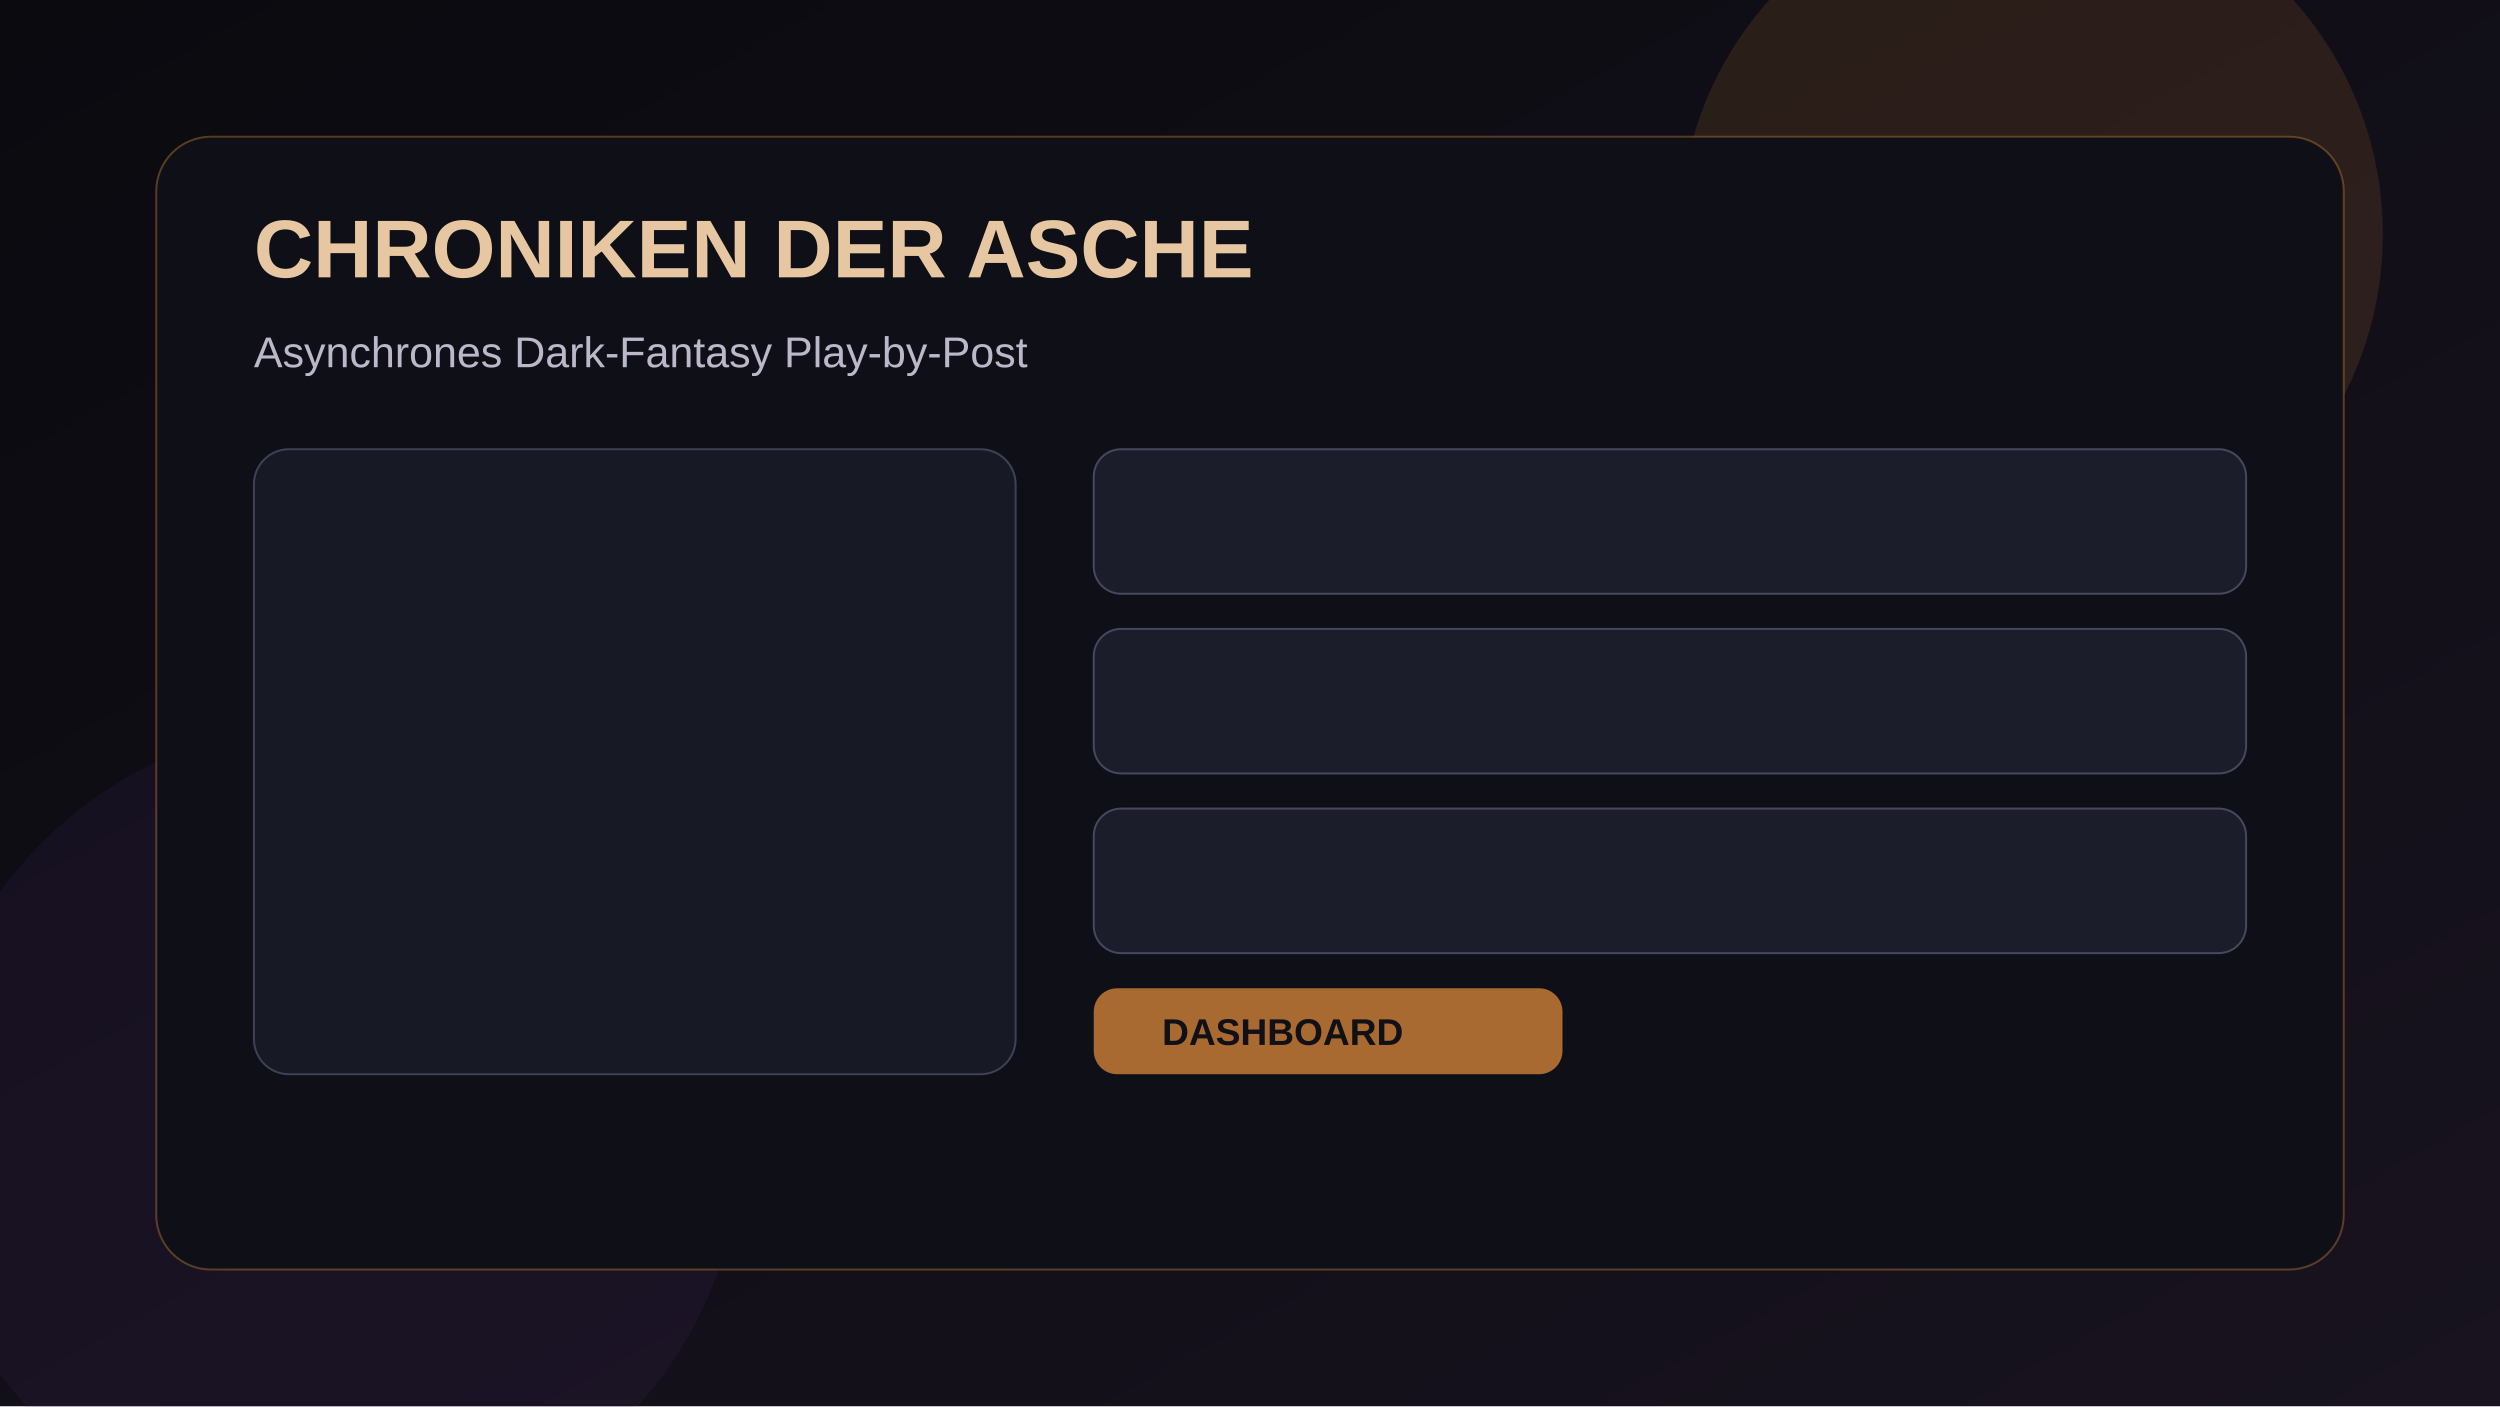
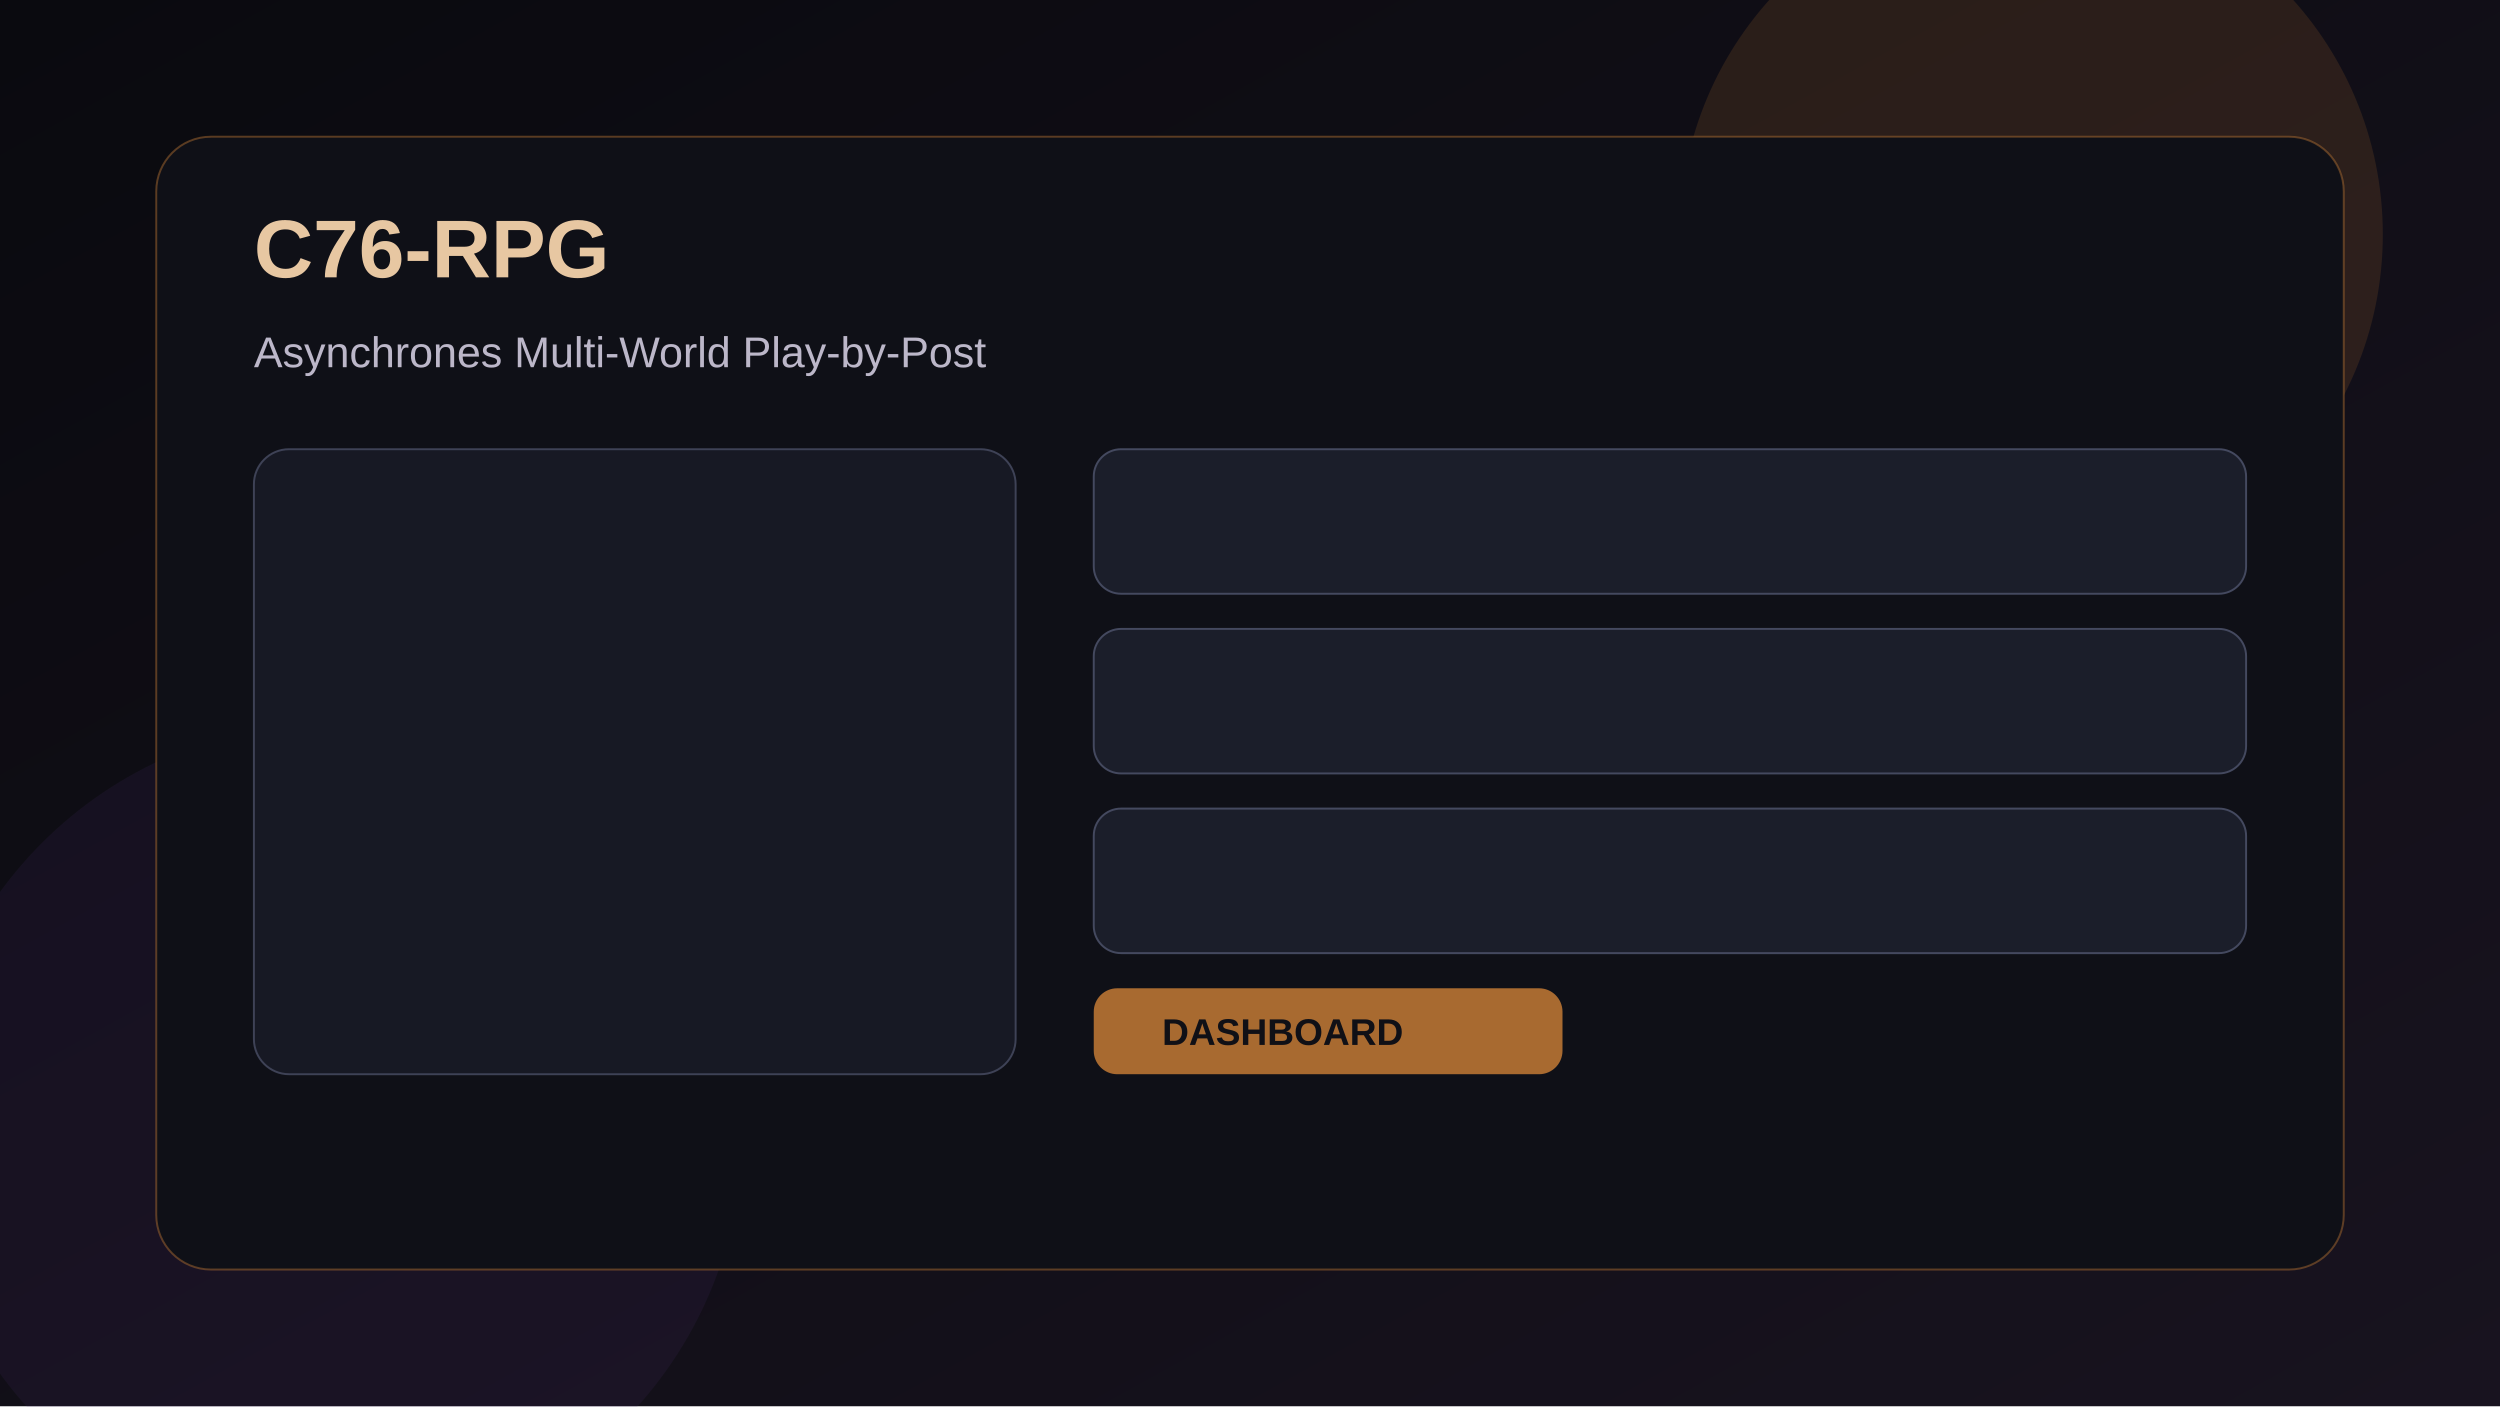
<svg xmlns="http://www.w3.org/2000/svg" width="1280" height="720" viewBox="0 0 1280 720" fill="none">
  <defs>
    <linearGradient id="bg" x1="0" y1="0" x2="1" y2="1">
      <stop offset="0" stop-color="#0a0a0f" />
      <stop offset="1" stop-color="#18131f" />
    </linearGradient>
  </defs>
  <rect width="1280" height="720" fill="url(#bg)" />
  <circle cx="1040" cy="120" r="180" fill="#a86a30" fill-opacity="0.18" />
  <circle cx="170" cy="580" r="210" fill="#5b3a82" fill-opacity="0.12" />
  <rect x="80" y="70" width="1120" height="580" rx="28" fill="#0f1017" stroke="#a86a30" stroke-opacity="0.5" />
-   <text x="130" y="142" fill="#e7c7a2" font-size="42" font-family="Arial, sans-serif" font-weight="700">CHRONIKEN DER ASCHE</text>
-   <text x="130" y="188" fill="#bcb7c9" font-size="22" font-family="Arial, sans-serif">Asynchrones Dark-Fantasy Play-by-Post</text>
+   <text x="130" y="142" fill="#e7c7a2" font-size="42" font-family="Arial, sans-serif" font-weight="700">C76-RPG</text>
+   <text x="130" y="188" fill="#bcb7c9" font-size="22" font-family="Arial, sans-serif">Asynchrones Multi-World Play-by-Post</text>
  <rect x="130" y="230" width="390" height="320" rx="18" fill="#171924" stroke="#3e4256" />
  <rect x="560" y="230" width="590" height="74" rx="14" fill="#1b1e2a" stroke="#44495f" />
  <rect x="560" y="322" width="590" height="74" rx="14" fill="#1b1e2a" stroke="#44495f" />
  <rect x="560" y="414" width="590" height="74" rx="14" fill="#1b1e2a" stroke="#44495f" />
  <rect x="560" y="506" width="240" height="44" rx="12" fill="#a86a30" />
  <text x="595" y="535" fill="#101016" font-size="19" font-family="Arial, sans-serif" font-weight="700">DASHBOARD</text>
</svg>
